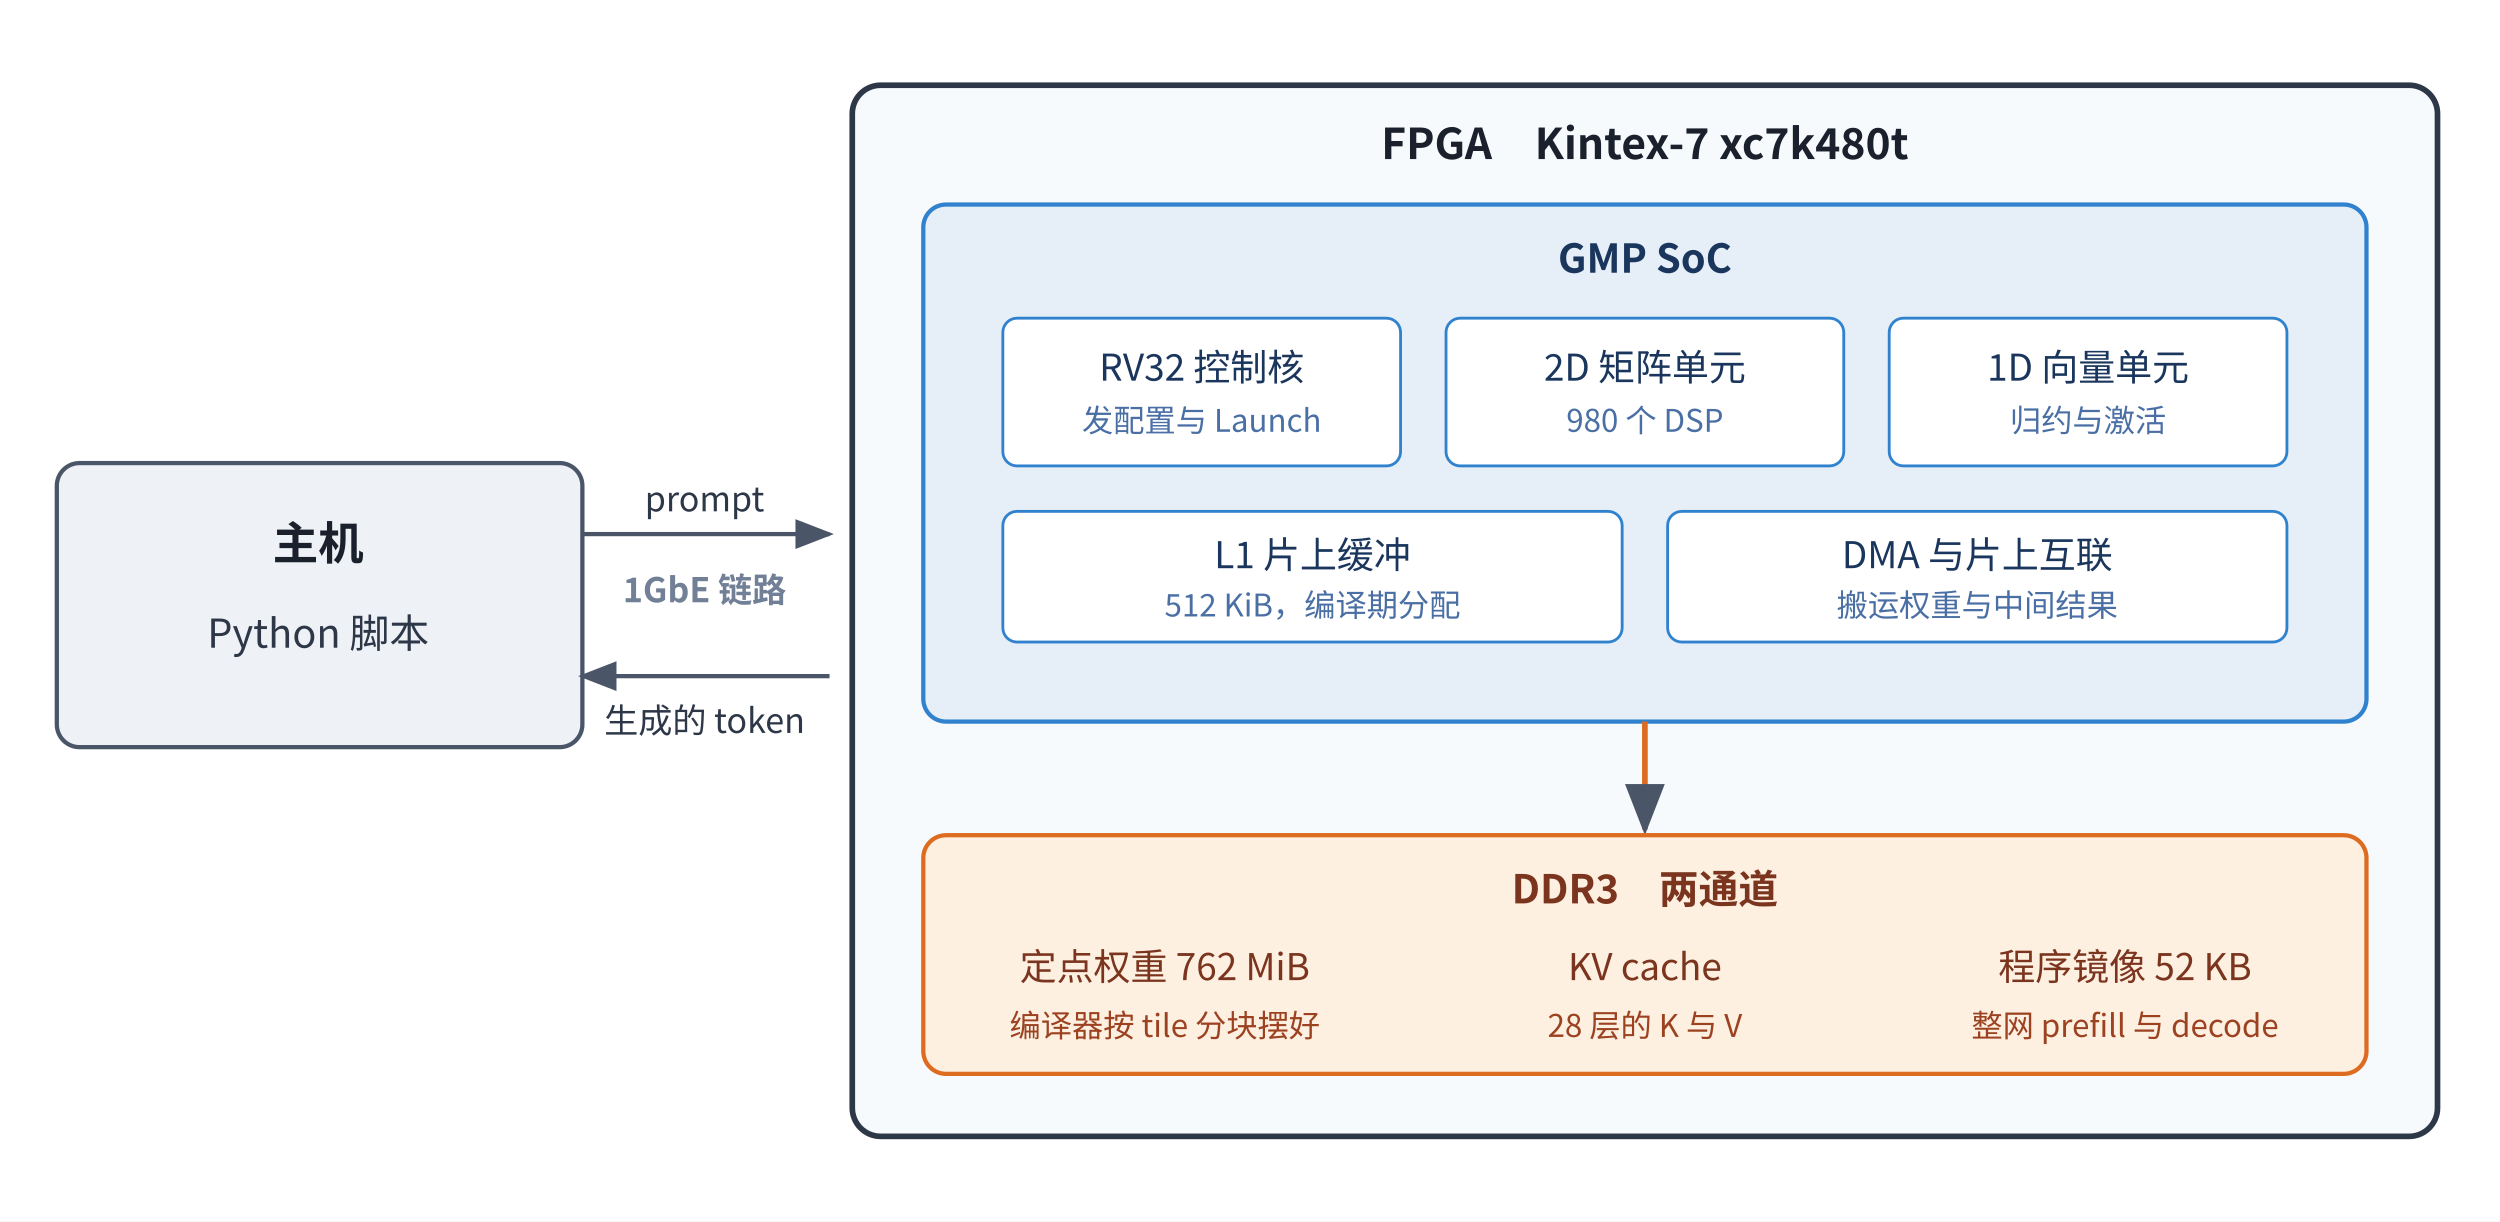
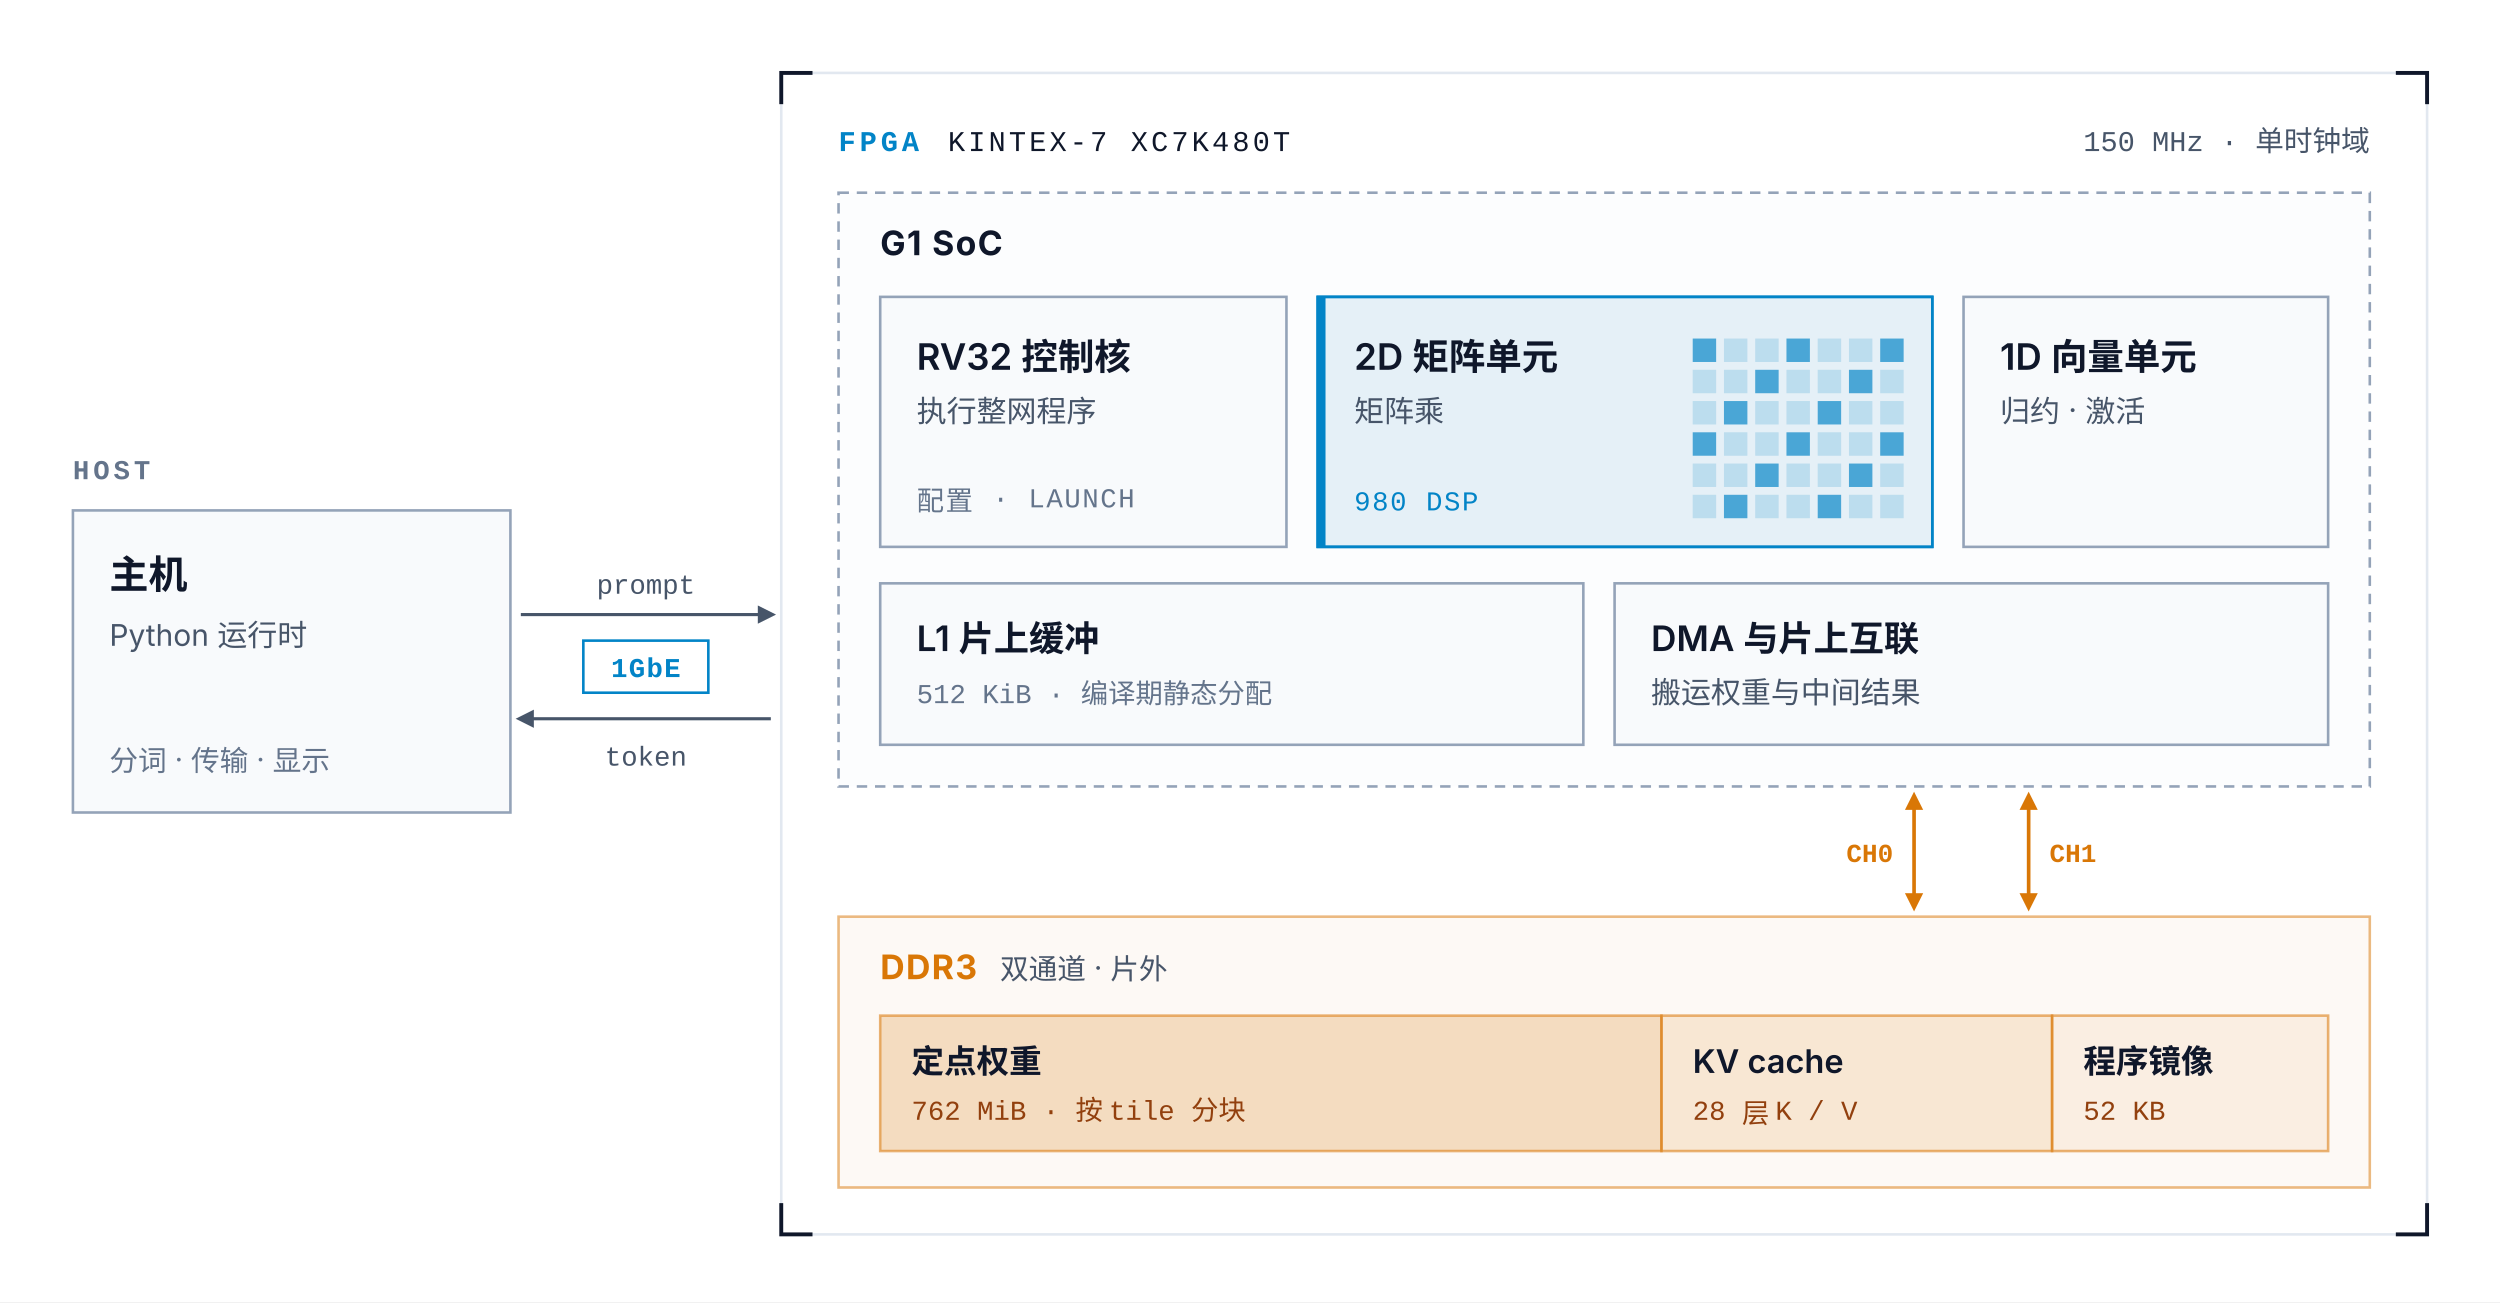
- <svg xmlns="http://www.w3.org/2000/svg" viewBox="0 0 880 430" width="880" font-family="-apple-system,BlinkMacSystemFont,'Segoe UI','Noto Sans CJK SC','Source Han Sans SC','Microsoft YaHei',sans-serif">
-   <rect x="0" y="0" width="880" height="430" fill="#ffffff" />
-   <rect x="20" y="163" width="185" height="100" rx="8" fill="#eef2f7" stroke="#4a5568" stroke-width="1.5" />
-   <text x="112" y="197" text-anchor="middle" font-size="16" font-weight="600" fill="#1a202c">主机</text>
-   <text x="112" y="228" text-anchor="middle" font-size="14" fill="#2d3748">Python 脚本</text>
-   <defs>
-     <marker id="a" markerWidth="9" markerHeight="7" refX="8" refY="3.5" orient="auto">
-       <polygon points="0 0, 9 3.5, 0 7" fill="#4a5568" />
-     </marker>
-   </defs>
-   <line x1="205" y1="188" x2="292" y2="188" stroke="#4a5568" stroke-width="1.5" marker-end="url(#a)" />
-   <text x="248" y="180" text-anchor="middle" font-size="12" fill="#2d3748">prompt</text>
-   <line x1="292" y1="238" x2="205" y2="238" stroke="#4a5568" stroke-width="1.5" marker-end="url(#a)" />
-   <text x="248" y="258" text-anchor="middle" font-size="12" fill="#2d3748">生成的 token</text>
-   <text x="248" y="212" text-anchor="middle" font-size="12" font-weight="600" fill="#718096">1GbE 链路</text>
-   <rect x="300" y="30" width="558" height="370" rx="10" fill="#f7fafc" stroke="#2d3748" stroke-width="2" />
-   <text x="579" y="56" text-anchor="middle" font-size="15" font-weight="600" fill="#1a202c">FPGA　Kintex-7 xc7k480t</text>
-   <rect x="325" y="72" width="508" height="182" rx="8" fill="#e6eef8" stroke="#3182ce" stroke-width="1.5" />
-   <text x="579" y="96" text-anchor="middle" font-size="14" font-weight="600" fill="#1a365d">GMP SoC</text>
-   <rect x="353" y="112" width="140" height="52" rx="5" fill="#ffffff" stroke="#3182ce" stroke-width="1" />
-   <text x="423" y="134" text-anchor="middle" font-size="13" fill="#1a365d">RV32 控制核</text>
-   <text x="423" y="152" text-anchor="middle" font-size="11" fill="#4a6fa5">发配置与 Launch</text>
-   <rect x="509" y="112" width="140" height="52" rx="5" fill="#ffffff" stroke="#3182ce" stroke-width="1" />
-   <text x="579" y="134" text-anchor="middle" font-size="13" fill="#1a365d">2D 矩阵单元</text>
-   <text x="579" y="152" text-anchor="middle" font-size="11" fill="#4a6fa5">980 个 DSP</text>
-   <rect x="665" y="112" width="140" height="52" rx="5" fill="#ffffff" stroke="#3182ce" stroke-width="1" />
-   <text x="735" y="134" text-anchor="middle" font-size="13" fill="#1a365d">1D 向量单元</text>
-   <text x="735" y="152" text-anchor="middle" font-size="11" fill="#4a6fa5">归约与激活</text>
-   <rect x="353" y="180" width="218" height="46" rx="5" fill="#ffffff" stroke="#3182ce" stroke-width="1" />
-   <text x="462" y="200" text-anchor="middle" font-size="13" fill="#1a365d">L1 片上缓冲</text>
-   <text x="462" y="217" text-anchor="middle" font-size="11" fill="#4a6fa5">512 KiB，编译期分配</text>
-   <rect x="587" y="180" width="218" height="46" rx="5" fill="#ffffff" stroke="#3182ce" stroke-width="1" />
-   <text x="696" y="200" text-anchor="middle" font-size="13" fill="#1a365d">DMA 与片上互联</text>
-   <text x="696" y="217" text-anchor="middle" font-size="11" fill="#4a6fa5">搬运权重与中间结果</text>
-   <line x1="579" y1="254" x2="579" y2="292" stroke="#dd6b20" stroke-width="2" marker-end="url(#a)" />
-   <rect x="325" y="294" width="508" height="84" rx="8" fill="#fdf0e1" stroke="#dd6b20" stroke-width="1.5" />
-   <text x="579" y="318" text-anchor="middle" font-size="14" font-weight="600" fill="#7b341e">DDR3　两通道</text>
-   <text x="410" y="345" text-anchor="middle" font-size="13" fill="#7b341e">定点权重 762 MiB</text>
-   <text x="579" y="345" text-anchor="middle" font-size="13" fill="#7b341e">KV cache</text>
-   <text x="748" y="345" text-anchor="middle" font-size="13" fill="#7b341e">程序镜像 52 KB</text>
-   <text x="410" y="365" text-anchor="middle" font-size="11" fill="#9c4221">编译器按 tile 分块摆好</text>
-   <text x="579" y="365" text-anchor="middle" font-size="11" fill="#9c4221">28 层的 K 与 V</text>
-   <text x="748" y="365" text-anchor="middle" font-size="11" fill="#9c4221">整网 prefill 与 decode</text>
+ <svg xmlns="http://www.w3.org/2000/svg" viewBox="0 0 960 500" width="960" height="500">
+   <rect width="960" height="500" fill="#FFFFFF" />
+   <text x="28" y="184" font-family="'SFMono-Regular','JetBrains Mono',Menlo,Consolas,'Liberation Mono','Noto Sans CJK SC',monospace" font-size="10.5" font-weight="600" fill="#64748B" text-anchor="start" letter-spacing="1.5">HOST</text>
+   <rect x="28" y="196" width="168" height="116" fill="#F8FAFC" fill-opacity="1" stroke="#94A3B8" stroke-opacity="1" stroke-width="1" />
+   <text x="42" y="226" font-family="-apple-system,BlinkMacSystemFont,'Segoe UI','Inter','Helvetica Neue','Noto Sans CJK SC','Source Han Sans SC','PingFang SC','Microsoft YaHei',sans-serif" font-size="15" font-weight="600" fill="#0F172A" text-anchor="start">主机</text>
+   <text x="42" y="248" font-family="-apple-system,BlinkMacSystemFont,'Segoe UI','Inter','Helvetica Neue','Noto Sans CJK SC','Source Han Sans SC','PingFang SC','Microsoft YaHei',sans-serif" font-size="11.5" font-weight="400" fill="#475569" text-anchor="start">Python 运行时</text>
+   <text x="42" y="296" font-family="-apple-system,BlinkMacSystemFont,'Segoe UI','Inter','Helvetica Neue','Noto Sans CJK SC','Source Han Sans SC','PingFang SC','Microsoft YaHei',sans-serif" font-size="11" font-weight="400" fill="#64748B" text-anchor="start">分词 · 传输 · 显示</text>
+   <line x1="200" y1="236" x2="292" y2="236" stroke="#475569" stroke-width="1.2" />
+   <path d="M298 236L291 232.5L291 239.5Z" fill="#475569" />
+   <line x1="296" y1="276" x2="204" y2="276" stroke="#475569" stroke-width="1.2" />
+   <path d="M198 276L205 272.5L205 279.5Z" fill="#475569" />
+   <text x="248.0" y="228" font-family="'SFMono-Regular','JetBrains Mono',Menlo,Consolas,'Liberation Mono','Noto Sans CJK SC',monospace" font-size="10.5" font-weight="400" fill="#475569" text-anchor="middle">prompt</text>
+   <text x="248.0" y="294" font-family="'SFMono-Regular','JetBrains Mono',Menlo,Consolas,'Liberation Mono','Noto Sans CJK SC',monospace" font-size="10.5" font-weight="400" fill="#475569" text-anchor="middle">token</text>
+   <rect x="224.0" y="246" width="48" height="20" fill="#FFFFFF" stroke="#0284C7" stroke-width="1" />
+   <text x="248.0" y="260" font-family="'SFMono-Regular','JetBrains Mono',Menlo,Consolas,'Liberation Mono','Noto Sans CJK SC',monospace" font-size="10.5" font-weight="600" fill="#0284C7" text-anchor="middle" letter-spacing="0.5">1GbE</text>
+   <rect x="300" y="28" width="632" height="446" fill="#FFFFFF" fill-opacity="1" stroke="#E2E8F0" stroke-opacity="1" stroke-width="1" />
+   <path d="M300 40V28H312" fill="none" stroke="#0F172A" stroke-width="1.5" />
+   <path d="M932 40V28H920" fill="none" stroke="#0F172A" stroke-width="1.5" />
+   <path d="M300 462V474H312" fill="none" stroke="#0F172A" stroke-width="1.5" />
+   <path d="M932 462V474H920" fill="none" stroke="#0F172A" stroke-width="1.5" />
+   <text x="322" y="58" font-family="'SFMono-Regular','JetBrains Mono',Menlo,Consolas,'Liberation Mono','Noto Sans CJK SC',monospace" font-size="11" font-weight="700" fill="#0284C7" text-anchor="start" letter-spacing="1.5">FPGA</text>
+   <text x="364" y="58" font-family="'SFMono-Regular','JetBrains Mono',Menlo,Consolas,'Liberation Mono','Noto Sans CJK SC',monospace" font-size="11" font-weight="500" fill="#0F172A" text-anchor="start" letter-spacing="1.2">KINTEX-7  XC7K480T</text>
+   <text x="910" y="58" font-family="'SFMono-Regular','JetBrains Mono',Menlo,Consolas,'Liberation Mono','Noto Sans CJK SC',monospace" font-size="11" font-weight="400" fill="#475569" text-anchor="end">150 MHz · 单时钟域</text>
+   <rect x="322" y="74" width="588" height="228" fill="#FCFDFE" fill-opacity="1" stroke="#94A3B8" stroke-opacity="1" stroke-width="1" stroke-dasharray="4 3" />
+   <text x="338" y="98" font-family="-apple-system,BlinkMacSystemFont,'Segoe UI','Inter','Helvetica Neue','Noto Sans CJK SC','Source Han Sans SC','PingFang SC','Microsoft YaHei',sans-serif" font-size="13" font-weight="700" fill="#0F172A" text-anchor="start" letter-spacing="0.5">G1 SoC</text>
+   <rect x="338" y="114" width="156" height="96" fill="#F8FAFC" fill-opacity="1" stroke="#94A3B8" stroke-opacity="1" stroke-width="1" />
+   <text x="352" y="142" font-family="-apple-system,BlinkMacSystemFont,'Segoe UI','Inter','Helvetica Neue','Noto Sans CJK SC','Source Han Sans SC','PingFang SC','Microsoft YaHei',sans-serif" font-size="14" font-weight="600" fill="#0F172A" text-anchor="start">RV32 控制核</text>
+   <text x="352" y="162" font-family="-apple-system,BlinkMacSystemFont,'Segoe UI','Inter','Helvetica Neue','Noto Sans CJK SC','Source Han Sans SC','PingFang SC','Microsoft YaHei',sans-serif" font-size="11.5" font-weight="400" fill="#475569" text-anchor="start">执行整网程序</text>
+   <text x="352" y="196" font-family="'SFMono-Regular','JetBrains Mono',Menlo,Consolas,'Liberation Mono','Noto Sans CJK SC',monospace" font-size="10.5" font-weight="500" fill="#64748B" text-anchor="start" letter-spacing="0.6">配置 · LAUNCH</text>
+   <rect x="506" y="114" width="236" height="96" fill="#F8FAFC" fill-opacity="1" stroke="#0284C7" stroke-opacity="1" stroke-width="1" />
+   <rect x="506" y="114" width="236" height="96" fill="#0284C7" fill-opacity="0.08" stroke="#0284C7" stroke-opacity="1" stroke-width="1" />
+   <rect x="506" y="114" width="3" height="96" fill="#0284C7" />
+   <text x="520" y="142" font-family="-apple-system,BlinkMacSystemFont,'Segoe UI','Inter','Helvetica Neue','Noto Sans CJK SC','Source Han Sans SC','PingFang SC','Microsoft YaHei',sans-serif" font-size="14" font-weight="600" fill="#0F172A" text-anchor="start">2D 矩阵单元</text>
+   <text x="520" y="162" font-family="-apple-system,BlinkMacSystemFont,'Segoe UI','Inter','Helvetica Neue','Noto Sans CJK SC','Source Han Sans SC','PingFang SC','Microsoft YaHei',sans-serif" font-size="11.5" font-weight="400" fill="#475569" text-anchor="start">矩阵乘</text>
+   <text x="520" y="196" font-family="'SFMono-Regular','JetBrains Mono',Menlo,Consolas,'Liberation Mono','Noto Sans CJK SC',monospace" font-size="10.5" font-weight="500" fill="#0284C7" text-anchor="start" letter-spacing="0.6">980 DSP</text>
+   <rect x="650" y="130" width="9" height="9" fill="#0284C7" opacity="0.68" />
+   <rect x="662" y="130" width="9" height="9" fill="#0284C7" opacity="0.18" />
+   <rect x="674" y="130" width="9" height="9" fill="#0284C7" opacity="0.18" />
+   <rect x="686" y="130" width="9" height="9" fill="#0284C7" opacity="0.68" />
+   <rect x="698" y="130" width="9" height="9" fill="#0284C7" opacity="0.18" />
+   <rect x="710" y="130" width="9" height="9" fill="#0284C7" opacity="0.18" />
+   <rect x="722" y="130" width="9" height="9" fill="#0284C7" opacity="0.68" />
+   <rect x="650" y="142" width="9" height="9" fill="#0284C7" opacity="0.18" />
+   <rect x="662" y="142" width="9" height="9" fill="#0284C7" opacity="0.18" />
+   <rect x="674" y="142" width="9" height="9" fill="#0284C7" opacity="0.68" />
+   <rect x="686" y="142" width="9" height="9" fill="#0284C7" opacity="0.18" />
+   <rect x="698" y="142" width="9" height="9" fill="#0284C7" opacity="0.18" />
+   <rect x="710" y="142" width="9" height="9" fill="#0284C7" opacity="0.68" />
+   <rect x="722" y="142" width="9" height="9" fill="#0284C7" opacity="0.18" />
+   <rect x="650" y="154" width="9" height="9" fill="#0284C7" opacity="0.18" />
+   <rect x="662" y="154" width="9" height="9" fill="#0284C7" opacity="0.68" />
+   <rect x="674" y="154" width="9" height="9" fill="#0284C7" opacity="0.18" />
+   <rect x="686" y="154" width="9" height="9" fill="#0284C7" opacity="0.18" />
+   <rect x="698" y="154" width="9" height="9" fill="#0284C7" opacity="0.68" />
+   <rect x="710" y="154" width="9" height="9" fill="#0284C7" opacity="0.18" />
+   <rect x="722" y="154" width="9" height="9" fill="#0284C7" opacity="0.18" />
+   <rect x="650" y="166" width="9" height="9" fill="#0284C7" opacity="0.68" />
+   <rect x="662" y="166" width="9" height="9" fill="#0284C7" opacity="0.18" />
+   <rect x="674" y="166" width="9" height="9" fill="#0284C7" opacity="0.18" />
+   <rect x="686" y="166" width="9" height="9" fill="#0284C7" opacity="0.68" />
+   <rect x="698" y="166" width="9" height="9" fill="#0284C7" opacity="0.18" />
+   <rect x="710" y="166" width="9" height="9" fill="#0284C7" opacity="0.18" />
+   <rect x="722" y="166" width="9" height="9" fill="#0284C7" opacity="0.68" />
+   <rect x="650" y="178" width="9" height="9" fill="#0284C7" opacity="0.18" />
+   <rect x="662" y="178" width="9" height="9" fill="#0284C7" opacity="0.18" />
+   <rect x="674" y="178" width="9" height="9" fill="#0284C7" opacity="0.68" />
+   <rect x="686" y="178" width="9" height="9" fill="#0284C7" opacity="0.18" />
+   <rect x="698" y="178" width="9" height="9" fill="#0284C7" opacity="0.18" />
+   <rect x="710" y="178" width="9" height="9" fill="#0284C7" opacity="0.68" />
+   <rect x="722" y="178" width="9" height="9" fill="#0284C7" opacity="0.18" />
+   <rect x="650" y="190" width="9" height="9" fill="#0284C7" opacity="0.18" />
+   <rect x="662" y="190" width="9" height="9" fill="#0284C7" opacity="0.68" />
+   <rect x="674" y="190" width="9" height="9" fill="#0284C7" opacity="0.18" />
+   <rect x="686" y="190" width="9" height="9" fill="#0284C7" opacity="0.18" />
+   <rect x="698" y="190" width="9" height="9" fill="#0284C7" opacity="0.68" />
+   <rect x="710" y="190" width="9" height="9" fill="#0284C7" opacity="0.18" />
+   <rect x="722" y="190" width="9" height="9" fill="#0284C7" opacity="0.18" />
+   <rect x="754" y="114" width="140" height="96" fill="#F8FAFC" fill-opacity="1" stroke="#94A3B8" stroke-opacity="1" stroke-width="1" />
+   <text x="768" y="142" font-family="-apple-system,BlinkMacSystemFont,'Segoe UI','Inter','Helvetica Neue','Noto Sans CJK SC','Source Han Sans SC','PingFang SC','Microsoft YaHei',sans-serif" font-size="14" font-weight="600" fill="#0F172A" text-anchor="start">1D 向量单元</text>
+   <text x="768" y="162" font-family="-apple-system,BlinkMacSystemFont,'Segoe UI','Inter','Helvetica Neue','Noto Sans CJK SC','Source Han Sans SC','PingFang SC','Microsoft YaHei',sans-serif" font-size="11.5" font-weight="400" fill="#475569" text-anchor="start">归约 · 激活</text>
+   <text x="768" y="196" font-family="'SFMono-Regular','JetBrains Mono',Menlo,Consolas,'Liberation Mono','Noto Sans CJK SC',monospace" font-size="10.5" font-weight="500" fill="#64748B" text-anchor="start" letter-spacing="0.6" />
+   <rect x="338" y="224" width="270" height="62" fill="#F8FAFC" fill-opacity="1" stroke="#94A3B8" stroke-opacity="1" stroke-width="1" />
+   <text x="352" y="250" font-family="-apple-system,BlinkMacSystemFont,'Segoe UI','Inter','Helvetica Neue','Noto Sans CJK SC','Source Han Sans SC','PingFang SC','Microsoft YaHei',sans-serif" font-size="13.5" font-weight="600" fill="#0F172A" text-anchor="start">L1 片上缓冲</text>
+   <text x="352" y="270" font-family="'SFMono-Regular','JetBrains Mono',Menlo,Consolas,'Liberation Mono','Noto Sans CJK SC',monospace" font-size="10.5" font-weight="500" fill="#64748B" text-anchor="start">512 KiB · 编译期静态分配</text>
+   <rect x="620" y="224" width="274" height="62" fill="#F8FAFC" fill-opacity="1" stroke="#94A3B8" stroke-opacity="1" stroke-width="1" />
+   <text x="634" y="250" font-family="-apple-system,BlinkMacSystemFont,'Segoe UI','Inter','Helvetica Neue','Noto Sans CJK SC','Source Han Sans SC','PingFang SC','Microsoft YaHei',sans-serif" font-size="13.5" font-weight="600" fill="#0F172A" text-anchor="start">DMA 与片上互联</text>
+   <text x="634" y="270" font-family="-apple-system,BlinkMacSystemFont,'Segoe UI','Inter','Helvetica Neue','Noto Sans CJK SC','Source Han Sans SC','PingFang SC','Microsoft YaHei',sans-serif" font-size="11.5" font-weight="400" fill="#475569" text-anchor="start">搬运权重与中间结果</text>
+   <line x1="735" y1="310" x2="735" y2="344" stroke="#D97706" stroke-width="1.4" />
+   <path d="M735 304L731.5 311L738.5 311Z" fill="#D97706" />
+   <path d="M735 350L731.5 343L738.5 343Z" fill="#D97706" />
+   <text x="727" y="331.0" font-family="'SFMono-Regular','JetBrains Mono',Menlo,Consolas,'Liberation Mono','Noto Sans CJK SC',monospace" font-size="10" font-weight="600" fill="#D97706" text-anchor="end">CH0</text>
+   <line x1="779" y1="310" x2="779" y2="344" stroke="#D97706" stroke-width="1.4" />
+   <path d="M779 304L775.5 311L782.5 311Z" fill="#D97706" />
+   <path d="M779 350L775.5 343L782.5 343Z" fill="#D97706" />
+   <text x="787" y="331.0" font-family="'SFMono-Regular','JetBrains Mono',Menlo,Consolas,'Liberation Mono','Noto Sans CJK SC',monospace" font-size="10" font-weight="600" fill="#D97706" text-anchor="start">CH1</text>
+   <rect x="322" y="352" width="588" height="104" fill="#D97706" fill-opacity="0.04" stroke="#D97706" stroke-opacity="0.5" stroke-width="1" />
+   <text x="338" y="376" font-family="-apple-system,BlinkMacSystemFont,'Segoe UI','Inter','Helvetica Neue','Noto Sans CJK SC','Source Han Sans SC','PingFang SC','Microsoft YaHei',sans-serif" font-size="13" font-weight="700" fill="#D97706" text-anchor="start" letter-spacing="0.5">DDR3</text>
+   <text x="384" y="376" font-family="-apple-system,BlinkMacSystemFont,'Segoe UI','Inter','Helvetica Neue','Noto Sans CJK SC','Source Han Sans SC','PingFang SC','Microsoft YaHei',sans-serif" font-size="11" font-weight="400" fill="#475569" text-anchor="start">双通道 · 片外</text>
+   <rect x="338" y="390" width="300" height="52" fill="#D97706" fill-opacity="0.22" stroke="#D97706" stroke-opacity="0.55" stroke-width="1" />
+   <text x="350" y="412" font-family="-apple-system,BlinkMacSystemFont,'Segoe UI','Inter','Helvetica Neue','Noto Sans CJK SC','Source Han Sans SC','PingFang SC','Microsoft YaHei',sans-serif" font-size="12.5" font-weight="600" fill="#0F172A" text-anchor="start">定点权重</text>
+   <text x="350" y="430" font-family="'SFMono-Regular','JetBrains Mono',Menlo,Consolas,'Liberation Mono','Noto Sans CJK SC',monospace" font-size="10.5" font-weight="500" fill="#92400E" text-anchor="start">762 MiB · 按 tile 分块</text>
+   <rect x="638" y="390" width="150" height="52" fill="#D97706" fill-opacity="0.14" stroke="#D97706" stroke-opacity="0.55" stroke-width="1" />
+   <text x="650" y="412" font-family="-apple-system,BlinkMacSystemFont,'Segoe UI','Inter','Helvetica Neue','Noto Sans CJK SC','Source Han Sans SC','PingFang SC','Microsoft YaHei',sans-serif" font-size="12.5" font-weight="600" fill="#0F172A" text-anchor="start">KV cache</text>
+   <text x="650" y="430" font-family="'SFMono-Regular','JetBrains Mono',Menlo,Consolas,'Liberation Mono','Noto Sans CJK SC',monospace" font-size="10.5" font-weight="500" fill="#92400E" text-anchor="start">28 层 K / V</text>
+   <rect x="788" y="390" width="106" height="52" fill="#D97706" fill-opacity="0.08" stroke="#D97706" stroke-opacity="0.55" stroke-width="1" />
+   <text x="800" y="412" font-family="-apple-system,BlinkMacSystemFont,'Segoe UI','Inter','Helvetica Neue','Noto Sans CJK SC','Source Han Sans SC','PingFang SC','Microsoft YaHei',sans-serif" font-size="12.5" font-weight="600" fill="#0F172A" text-anchor="start">程序镜像</text>
+   <text x="800" y="430" font-family="'SFMono-Regular','JetBrains Mono',Menlo,Consolas,'Liberation Mono','Noto Sans CJK SC',monospace" font-size="10.5" font-weight="500" fill="#92400E" text-anchor="start">52 KB</text>
</svg>
